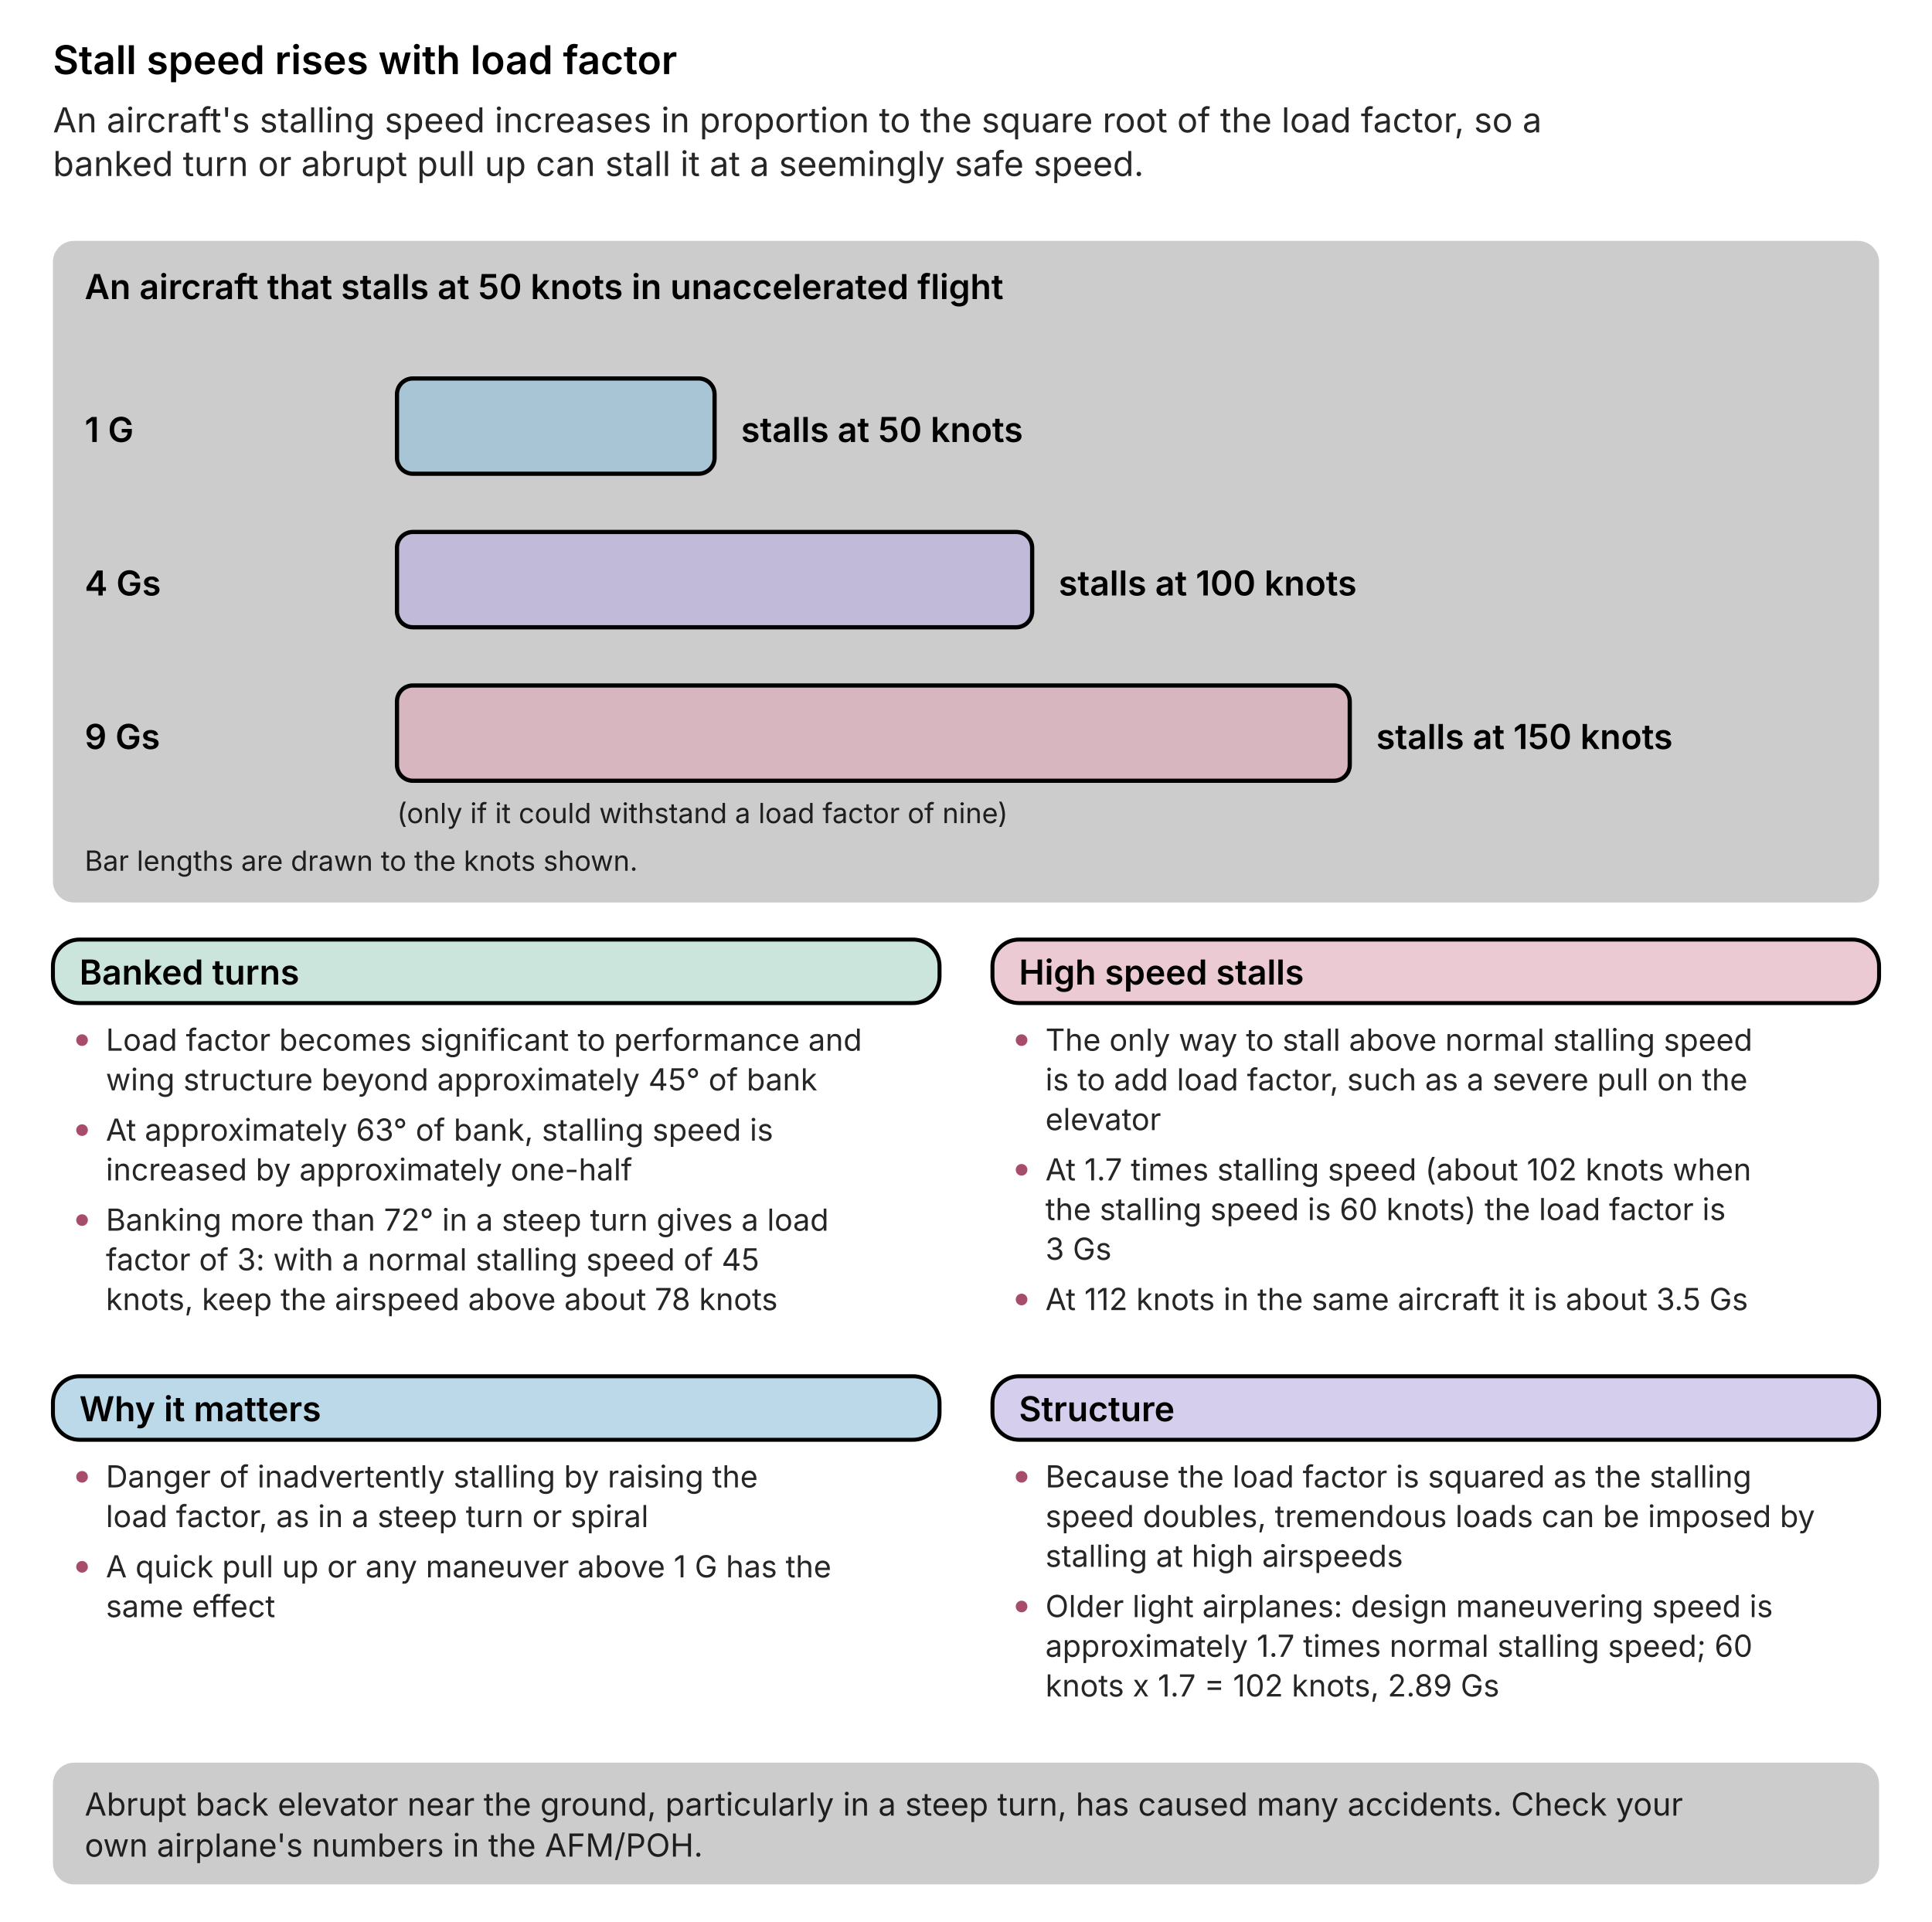
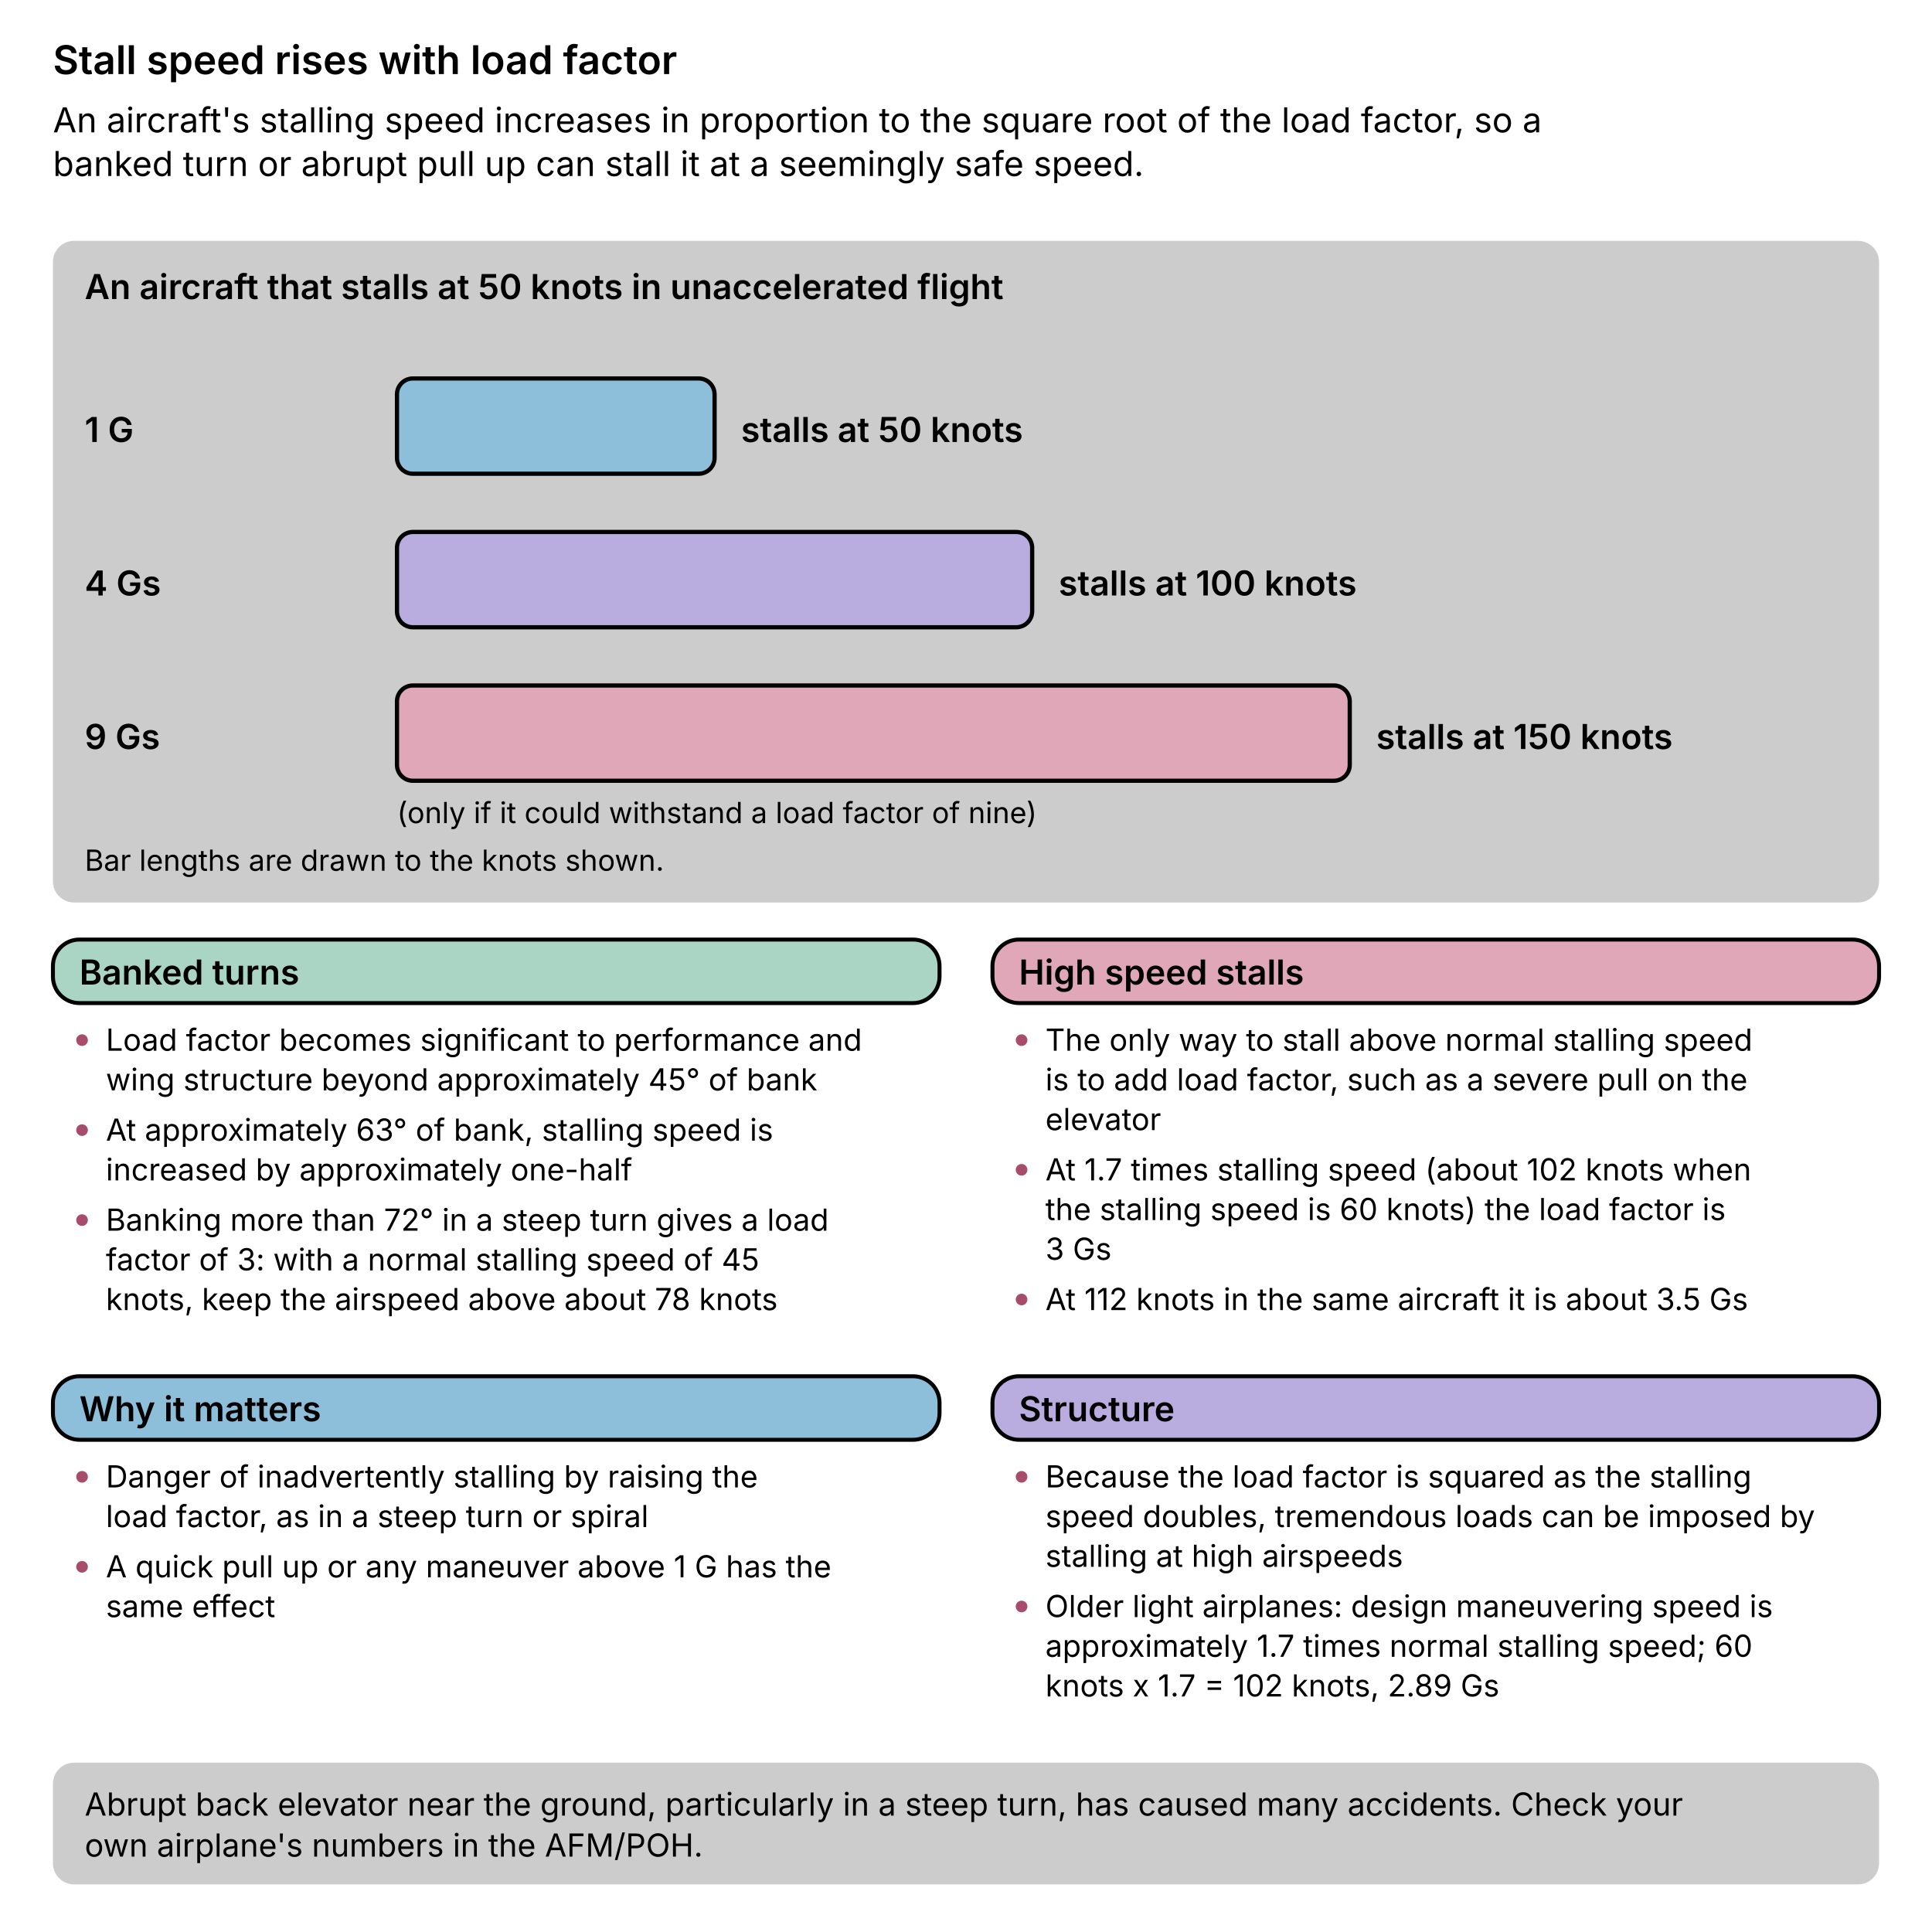
<svg xmlns="http://www.w3.org/2000/svg" viewBox="0 0 730 726" role="img" aria-labelledby="ti de">
-   <style>.t{fill:currentColor;font:600 22px system-ui,-apple-system,"Segoe UI",sans-serif}.s{fill:currentColor;font:400 19px system-ui,-apple-system,"Segoe UI",sans-serif;opacity:.85}.o{fill:none;stroke:currentColor;stroke-width:3;stroke-linejoin:round;stroke-linecap:round}.d{stroke-dasharray:10 8}.m{text-anchor:middle}.e{text-anchor:end}.sky{fill:var(--palette-sky,#8EBFDA);fill-opacity:.6}.lav{fill:var(--palette-lavender,#B9ADDF);fill-opacity:.6}.mint{fill:var(--palette-mint,#AAD4C4);fill-opacity:.6}.rose{fill:var(--palette-rose,#DFA7B8);fill-opacity:.6}.acc{stroke:var(--palette-berry,#A84C6B);fill:none;stroke-width:4;stroke-linecap:round}.ah{fill:var(--palette-berry,#A84C6B)}.cl{fill:currentColor;fill-opacity:.2}.dk{stroke:currentColor;fill:none;stroke-width:4;stroke-linecap:round}.dh{fill:currentColor}.q0{font-size:11.5px}.q1{font-size:13px}.q2{stroke:currentColor;stroke-width:1.5}.q3{stroke:currentColor;stroke-width:1.6}</style>
+   <style>.t{fill:currentColor;font:600 22px system-ui,-apple-system,"Segoe UI",sans-serif}.s{fill:currentColor;font:400 19px system-ui,-apple-system,"Segoe UI",sans-serif;opacity:var(--diagram-text-opacity,.85)}.o{fill:none;stroke:currentColor;stroke-width:3;stroke-linejoin:round;stroke-linecap:round}.d{stroke-dasharray:10 8}.m{text-anchor:middle}.e{text-anchor:end}.sky{fill:var(--palette-sky,#8EBFDA);fill-opacity:var(--diagram-fill-opacity,.6)}.lav{fill:var(--palette-lavender,#B9ADDF);fill-opacity:var(--diagram-fill-opacity,.6)}.mint{fill:var(--palette-mint,#AAD4C4);fill-opacity:var(--diagram-fill-opacity,.6)}.rose{fill:var(--palette-rose,#DFA7B8);fill-opacity:var(--diagram-fill-opacity,.6)}.acc{stroke:var(--palette-berry,#A84C6B);fill:none;stroke-width:4;stroke-linecap:round}.ah{fill:var(--palette-berry,#A84C6B)}.cl{fill:currentColor;fill-opacity:.2}.dk{stroke:currentColor;fill:none;stroke-width:4;stroke-linecap:round}.dh{fill:currentColor}.q0{font-size:11.5px}.q1{font-size:13px}.q2{stroke:currentColor;stroke-width:1.5}.q3{stroke:currentColor;stroke-width:1.6}</style>
  <text class="t" x="20" y="28" style="font-size:15px">Stall speed rises with load factor</text>
  <text class="s q1" x="20" y="50">An aircraft's stalling speed increases in proportion to the square root of the load factor, so a</text>
  <text class="s q1" x="20" y="66.5">banked turn or abrupt pull up can stall it at a seemingly safe speed.</text>
  <rect class="cl" x="20" y="91" width="690" height="250" rx="8" />
  <text class="t q1" x="32" y="113">An aircraft that stalls at 50 knots in unaccelerated flight</text>
  <text class="t q1" x="32" y="167">1 G</text>
  <rect x="150" y="143" width="120" height="36" rx="6" class="sky q3" />
  <text class="t q1" x="280" y="167">stalls at 50 knots</text>
  <text class="t q1" x="32" y="225">4 Gs</text>
  <rect x="150" y="201" width="240" height="36" rx="6" class="lav q3" />
  <text class="t q1" x="400" y="225">stalls at 100 knots</text>
  <text class="t q1" x="32" y="283">9 Gs</text>
  <rect x="150" y="259" width="360" height="36" rx="6" class="rose q3" />
  <text class="t q1" x="520" y="283">stalls at 150 knots</text>
-   <text class="s" x="150" y="311" style="font-size:10.5px">(only if it could withstand a load factor of nine)</text>
-   <text class="s" x="32" y="329" style="font-size:10.5px">Bar lengths are drawn to the knots shown.</text>
+   <text class="s" x="150" y="311" style="font-size:11px">(only if it could withstand a load factor of nine)</text>
+   <text class="s" x="32" y="329" style="font-size:11px">Bar lengths are drawn to the knots shown.</text>
  <rect x="20" y="355" width="335" height="24" rx="10" class="mint q2" />
  <text class="t q1" x="30" y="372">Banked turns</text>
  <circle cx="31" cy="393" r="2.2" class="ah" />
  <text class="s q0" x="40" y="397">Load factor becomes significant to performance and</text>
  <text class="s q0" x="40" y="412">wing structure beyond approximately 45° of bank</text>
  <circle cx="31" cy="427" r="2.2" class="ah" />
  <text class="s q0" x="40" y="431">At approximately 63° of bank, stalling speed is</text>
  <text class="s q0" x="40" y="446">increased by approximately one-half</text>
  <circle cx="31" cy="461" r="2.2" class="ah" />
  <text class="s q0" x="40" y="465">Banking more than 72° in a steep turn gives a load</text>
  <text class="s q0" x="40" y="480">factor of 3: with a normal stalling speed of 45</text>
  <text class="s q0" x="40" y="495">knots, keep the airspeed above about 78 knots</text>
  <rect x="375" y="355" width="335" height="24" rx="10" class="rose q2" />
  <text class="t q1" x="385" y="372">High speed stalls</text>
  <circle cx="386" cy="393" r="2.2" class="ah" />
  <text class="s q0" x="395" y="397">The only way to stall above normal stalling speed</text>
  <text class="s q0" x="395" y="412">is to add load factor, such as a severe pull on the</text>
  <text class="s q0" x="395" y="427">elevator</text>
  <circle cx="386" cy="442" r="2.2" class="ah" />
  <text class="s q0" x="395" y="446">At 1.7 times stalling speed (about 102 knots when</text>
  <text class="s q0" x="395" y="461">the stalling speed is 60 knots) the load factor is</text>
  <text class="s q0" x="395" y="476">3 Gs</text>
  <circle cx="386" cy="491" r="2.2" class="ah" />
  <text class="s q0" x="395" y="495">At 112 knots in the same aircraft it is about 3.5 Gs</text>
  <rect x="20" y="520" width="335" height="24" rx="10" class="sky q2" />
  <text class="t q1" x="30" y="537">Why it matters</text>
  <circle cx="31" cy="558" r="2.2" class="ah" />
  <text class="s q0" x="40" y="562">Danger of inadvertently stalling by raising the</text>
  <text class="s q0" x="40" y="577">load factor, as in a steep turn or spiral</text>
  <circle cx="31" cy="592" r="2.2" class="ah" />
  <text class="s q0" x="40" y="596">A quick pull up or any maneuver above 1 G has the</text>
  <text class="s q0" x="40" y="611">same effect</text>
  <rect x="375" y="520" width="335" height="24" rx="10" class="lav q2" />
  <text class="t q1" x="385" y="537">Structure</text>
  <circle cx="386" cy="558" r="2.2" class="ah" />
  <text class="s q0" x="395" y="562">Because the load factor is squared as the stalling</text>
  <text class="s q0" x="395" y="577">speed doubles, tremendous loads can be imposed by</text>
  <text class="s q0" x="395" y="592">stalling at high airspeeds</text>
  <circle cx="386" cy="607" r="2.2" class="ah" />
  <text class="s q0" x="395" y="611">Older light airplanes: design maneuvering speed is</text>
  <text class="s q0" x="395" y="626">approximately 1.7 times normal stalling speed; 60</text>
  <text class="s q0" x="395" y="641">knots x 1.7 = 102 knots, 2.89 Gs</text>
  <rect class="cl" x="20" y="666" width="690" height="46" rx="8" />
  <text class="s" x="32" y="686" style="font-size:12px">Abrupt back elevator near the ground, particularly in a steep turn, has caused many accidents. Check your</text>
  <text class="s" x="32" y="701.5" style="font-size:12px">own airplane's numbers in the AFM/POH.</text>
</svg>
